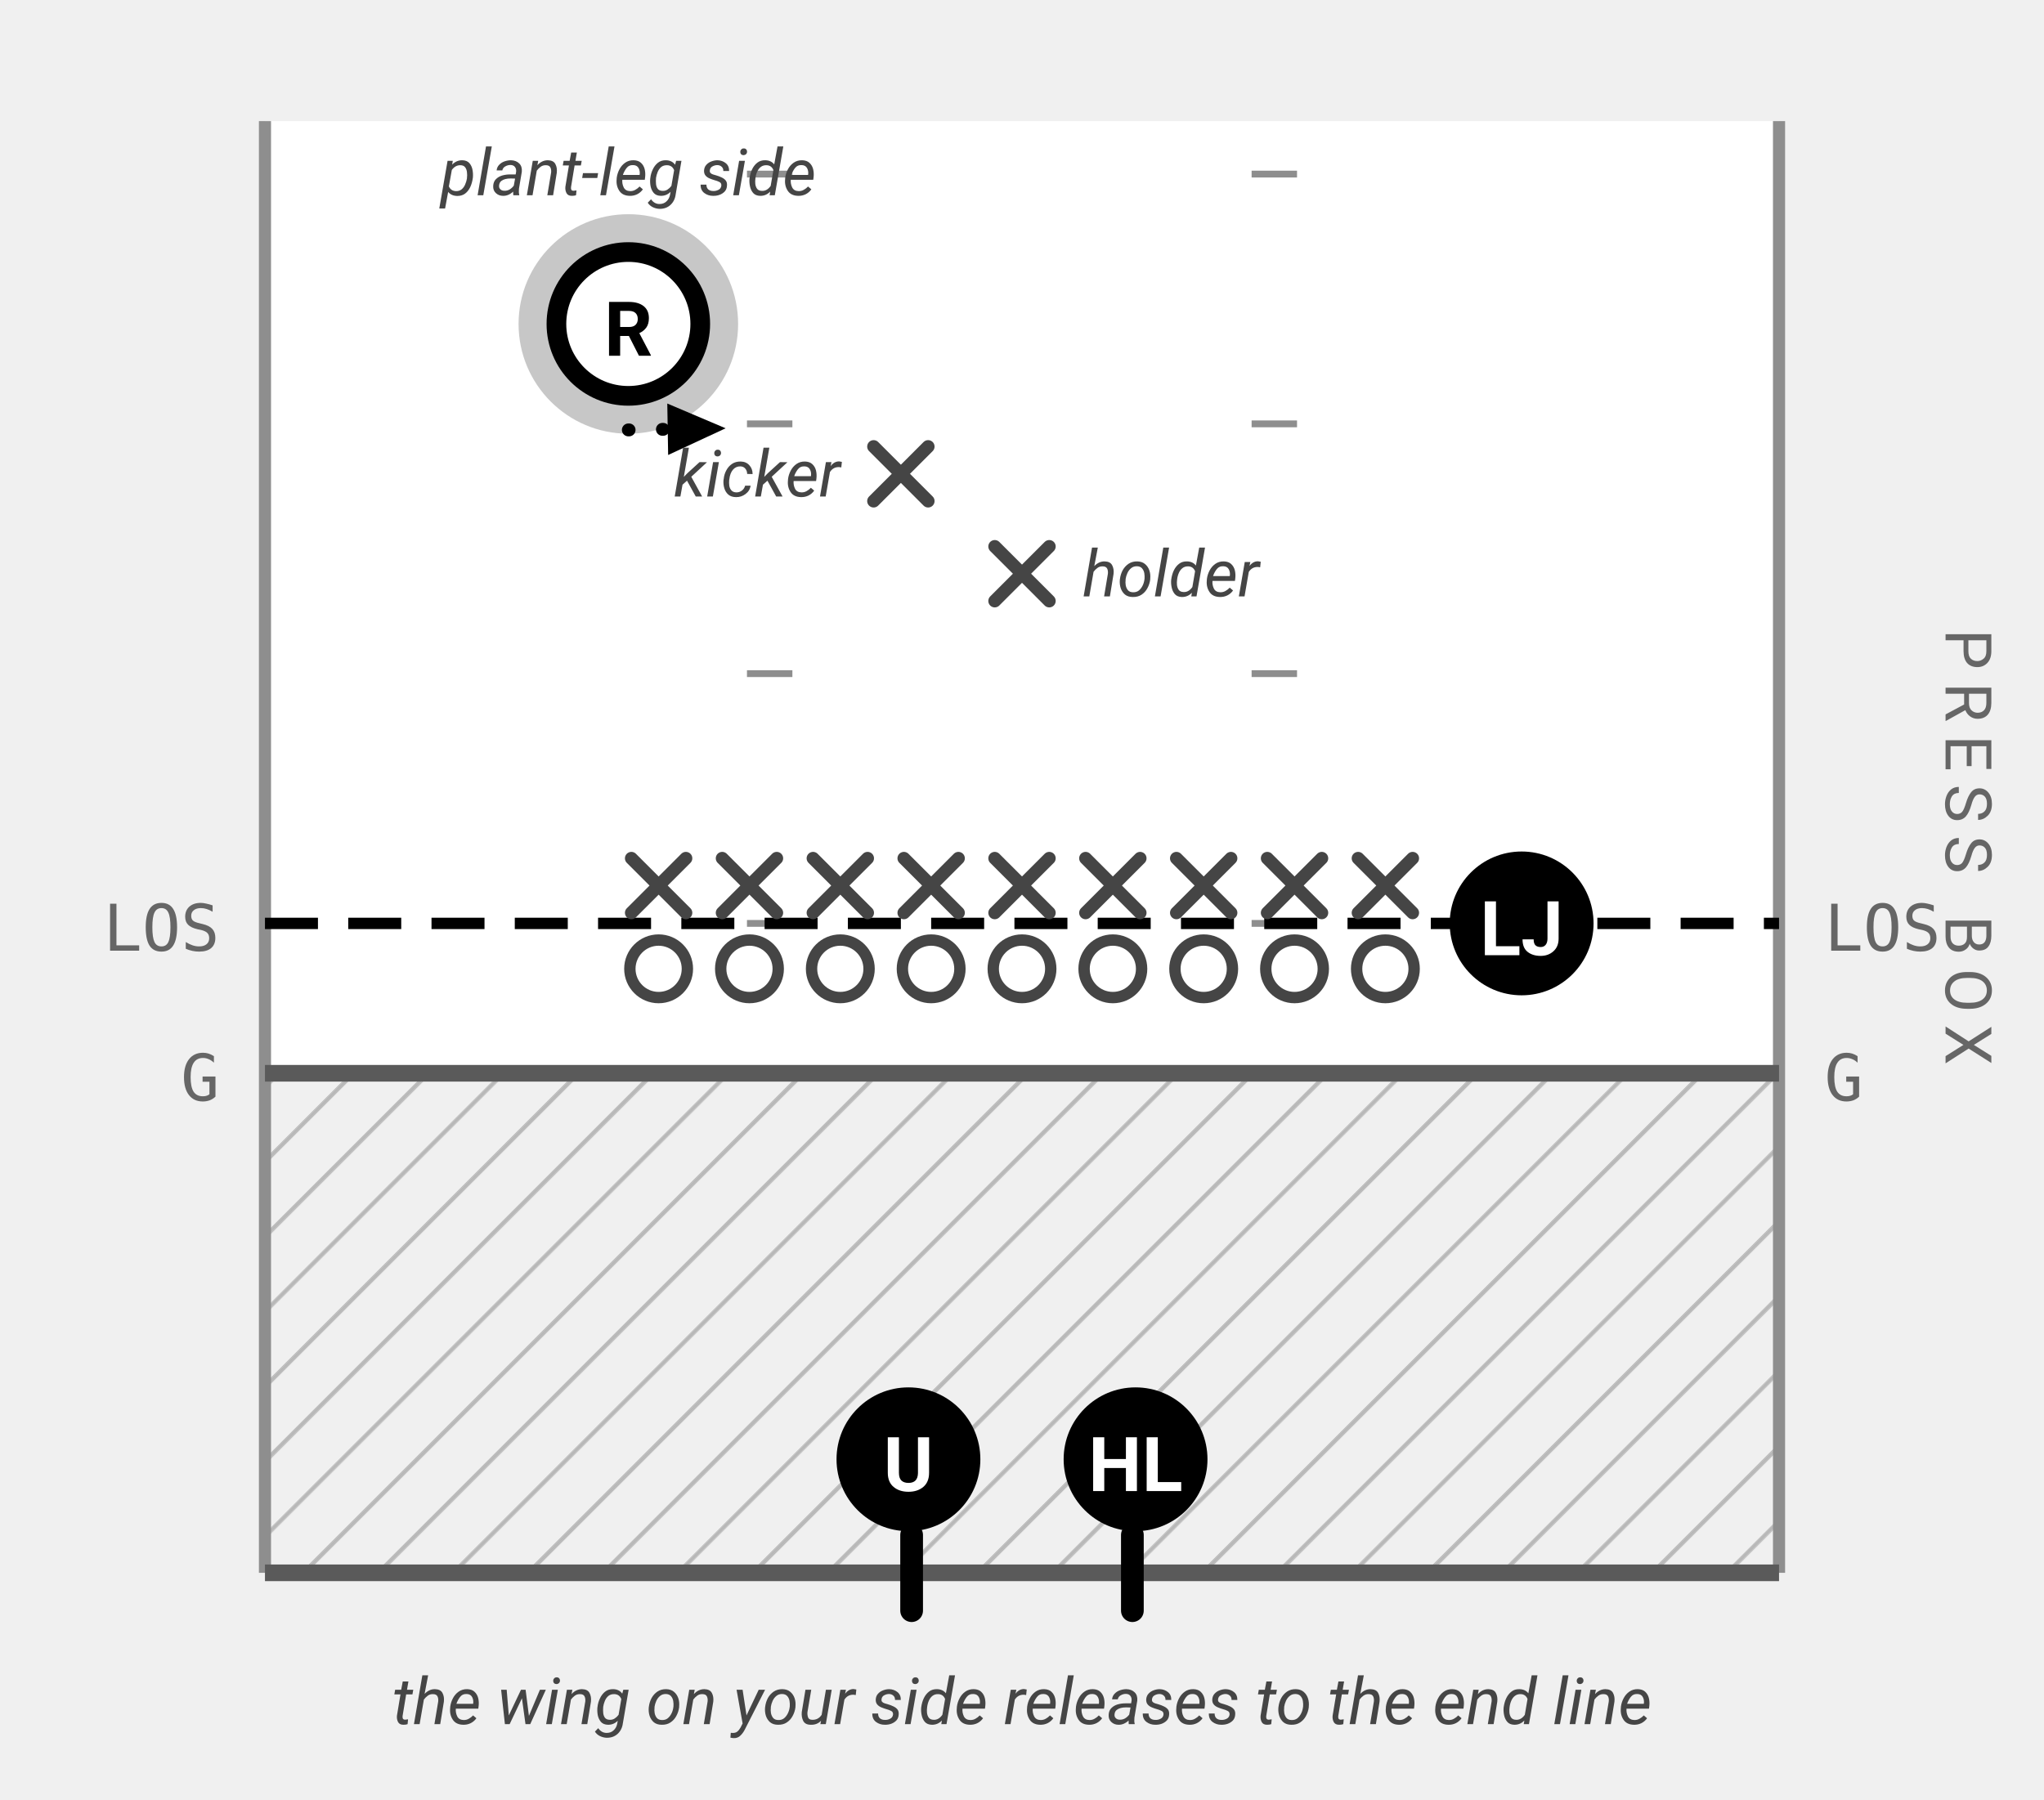
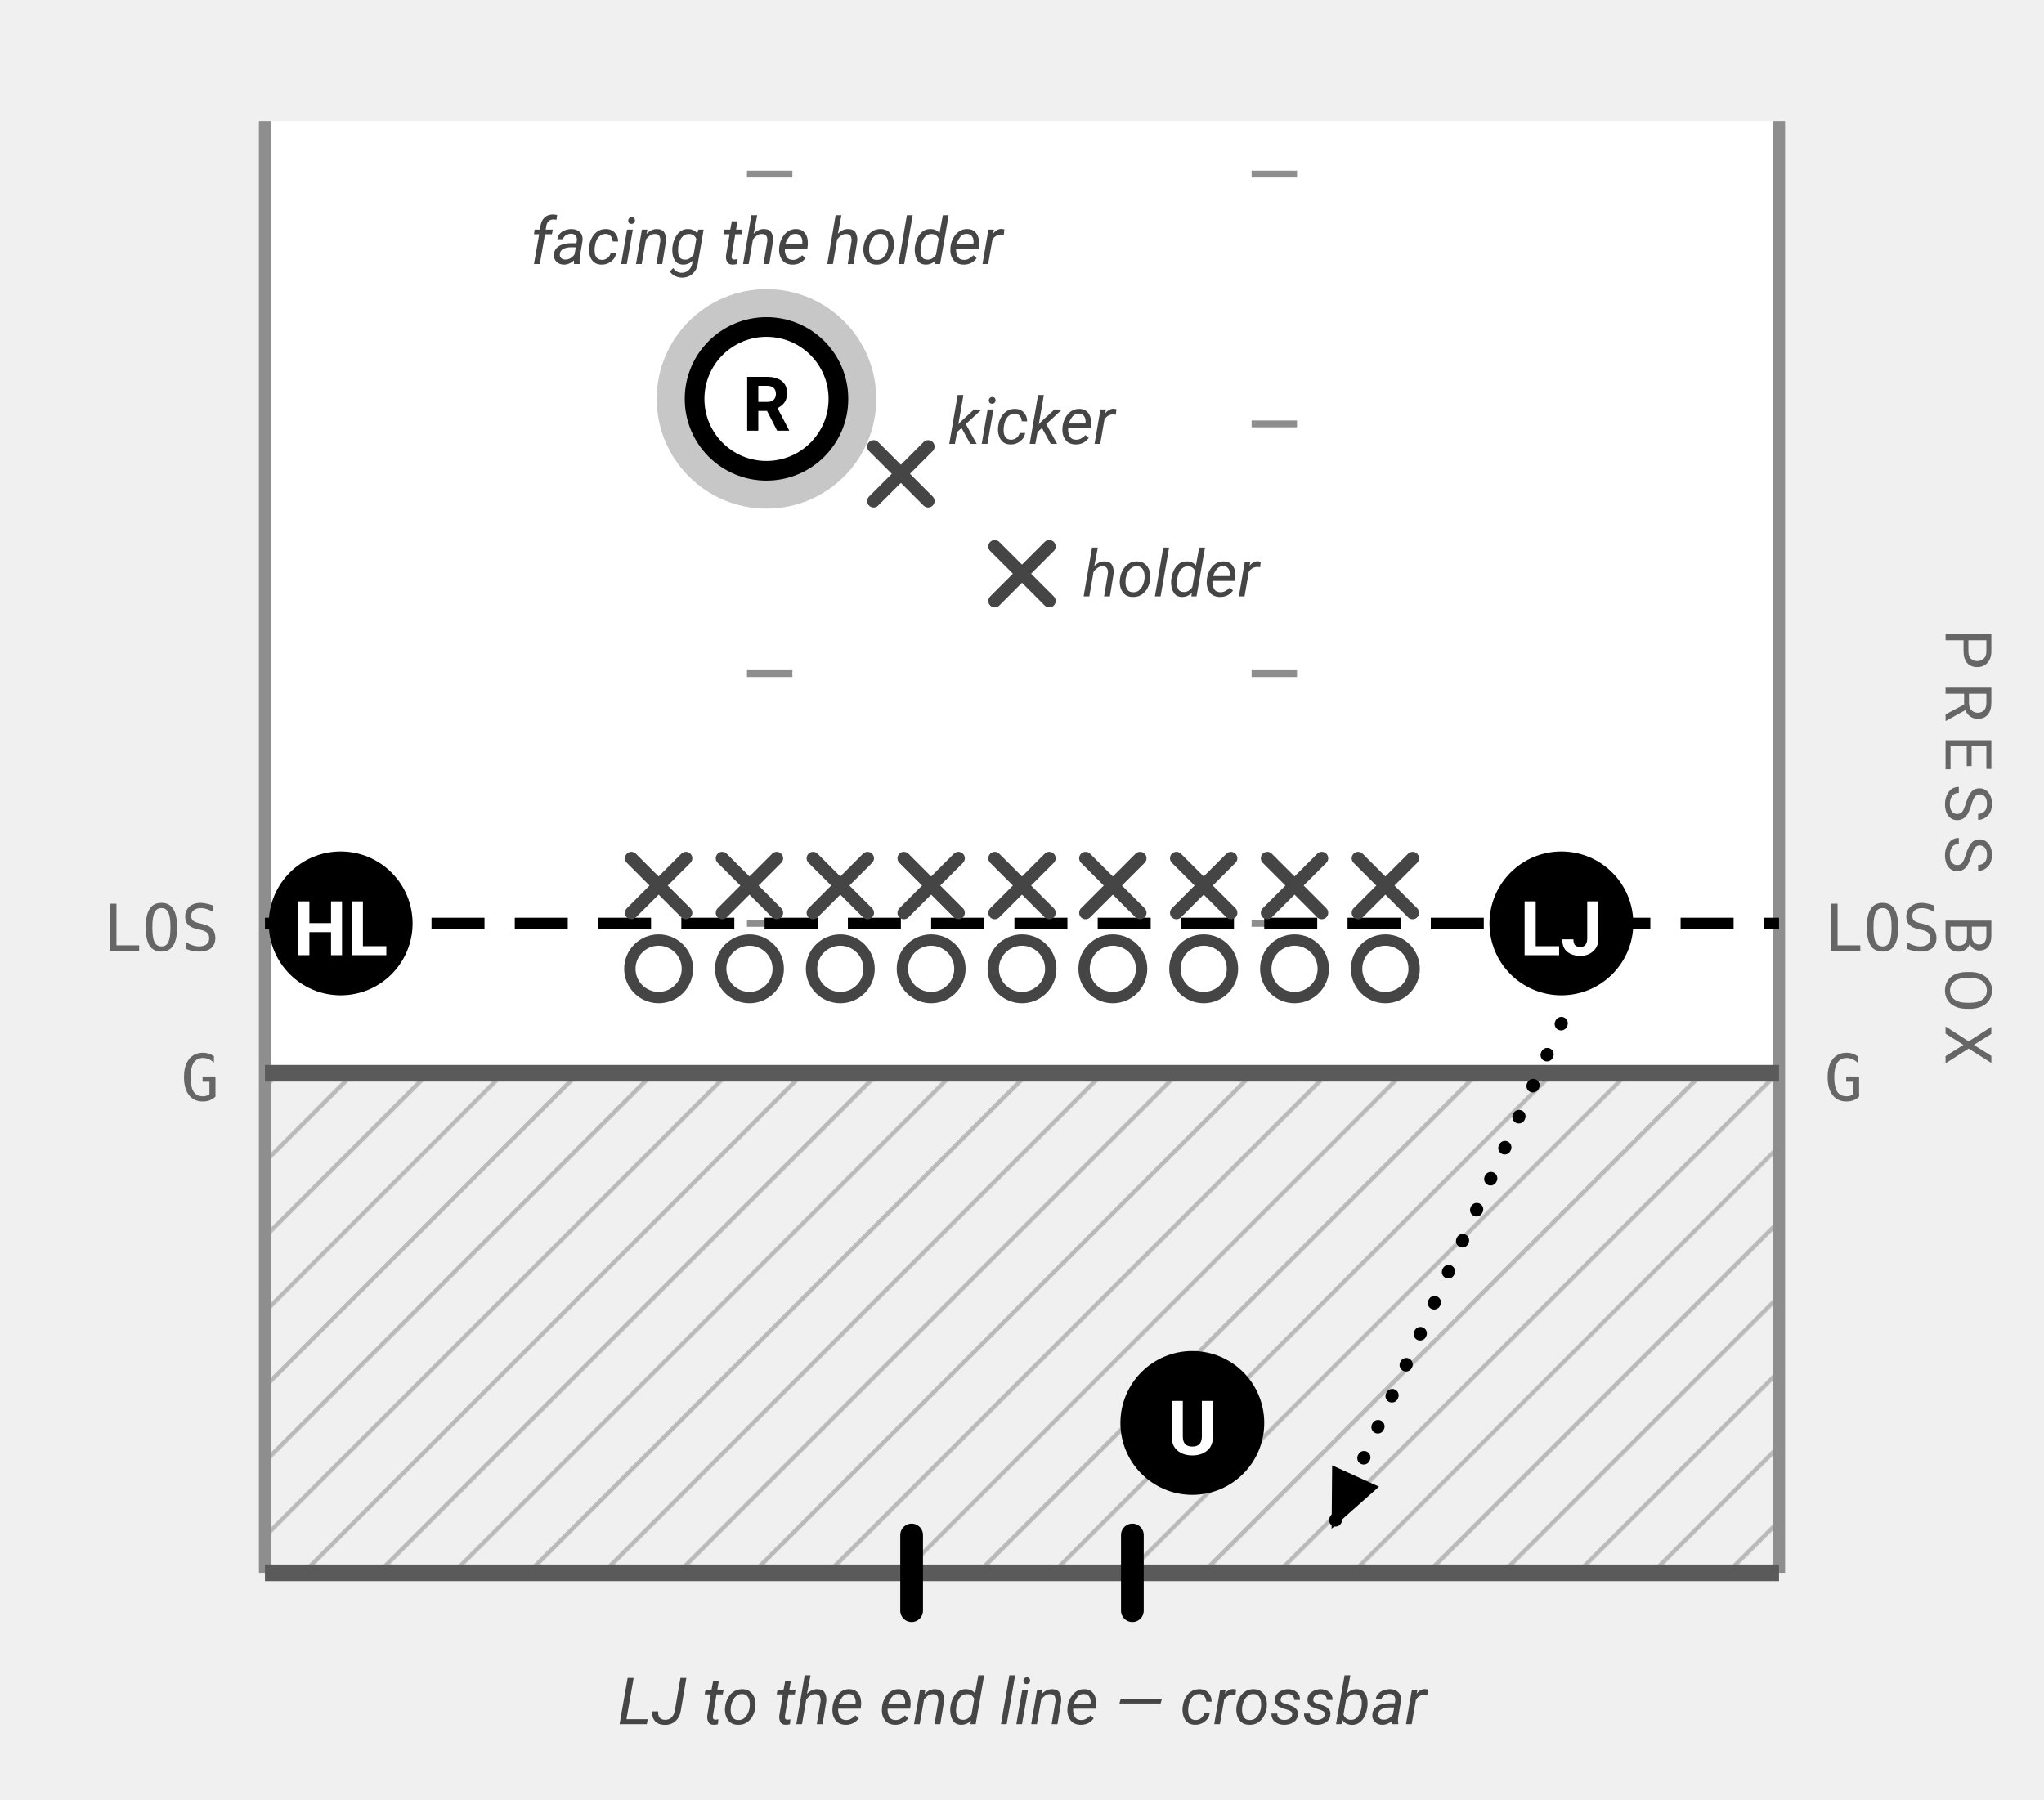
<svg xmlns="http://www.w3.org/2000/svg" viewBox="0 0 270 237.8" role="img" aria-label="Field goal and try, crew of 4">
  <style>svg{font-family:system-ui,-apple-system,"Segoe UI",Roboto,"Helvetica Neue",Arial,sans-serif}
.turf{fill:#FFFFFF}
.ez{fill:url(#hz)}
.hl{stroke:#B8B8B8;stroke-width:1.15}
.sl{stroke:#8E8E8E;stroke-width:1.6;fill:none}
.yl{stroke:#8E8E8E;stroke-width:.8;fill:none}
.gl{stroke:#5A5A5A;stroke-width:2.2;fill:none}
.rl{stroke:#000000;stroke-width:1.5;stroke-dasharray:7 4;fill:none}
.hash{stroke:#8E8E8E;stroke-width:.9}
.post{stroke:#000000;stroke-width:3;fill:none;stroke-linecap:round}
.ylab{font-family:ui-monospace,Menlo,Consolas,monospace;font-size:8.5px;fill:#666666}
.ylab.end{text-anchor:end}
.ylab.start{text-anchor:start}
.pb{font-size:8.5px;letter-spacing:.2em;fill:#666666;text-anchor:middle;text-transform:uppercase}
.kp line{stroke:#454545;stroke-width:1.7;stroke-linecap:round}
.rp{fill:none;stroke:#454545;stroke-width:1.5}
.hat-b{fill:#000000}
.hat-w{fill:#FFFFFF;stroke:#000000;stroke-width:2.6}
.halo{fill:#C7C7C7}
.mk{font-size:10px;font-weight:600;text-anchor:middle}
.mk-l{fill:#FFFFFF}
.mk-d{fill:#000000}
.mv{stroke:#000000;stroke-width:1.7;fill:none;stroke-dasharray:.1 4.4;stroke-linecap:round}
.arh{fill:#000000}
.mvlab{font-size:8.4px;fill:#454545;text-anchor:middle;font-style:italic}
.note{font-size:8.6px;fill:#454545;font-style:italic}
.note.middle{text-anchor:middle}
.note.start{text-anchor:start}
.note.end{text-anchor:end}
.flagk{fill:#000000}
.flagt{stroke:#000000;stroke-width:1.4;stroke-linecap:round}</style>
  <defs>
    <pattern id="hz" width="7" height="7" patternUnits="userSpaceOnUse" patternTransform="rotate(45)">
      <line x1="0" y1="0" x2="0" y2="7" class="hl" />
    </pattern>
    <marker id="ar" viewBox="0 0 10 10" refX="8" refY="5" markerWidth="5" markerHeight="5" orient="auto-start-reverse">
      <path d="M0,1 L9,5 L0,9 z" class="arh" />
    </marker>
  </defs>
  <rect x="35" y="16" width="200" height="125.8" class="turf" />
  <rect x="35" y="141.8" width="200" height="66" class="ez" />
  <line x1="98.67" y1="23" x2="104.67" y2="23" class="hash" />
  <line x1="165.33" y1="23" x2="171.33" y2="23" class="hash" />
  <line x1="98.67" y1="56" x2="104.67" y2="56" class="hash" />
  <line x1="165.33" y1="56" x2="171.33" y2="56" class="hash" />
  <line x1="98.67" y1="89" x2="104.67" y2="89" class="hash" />
  <line x1="165.33" y1="89" x2="171.33" y2="89" class="hash" />
  <line x1="98.67" y1="122" x2="104.67" y2="122" class="hash" />
  <line x1="165.33" y1="122" x2="171.33" y2="122" class="hash" />
  <line x1="35" y1="16" x2="35" y2="207.8" class="sl" />
  <line x1="235" y1="16" x2="235" y2="207.8" class="sl" />
  <line x1="35" y1="122" x2="235" y2="122" class="rl" />
  <text x="29" y="125.6" class="ylab end">LOS</text>
  <text x="241" y="125.6" class="ylab start">LOS</text>
  <line x1="35" y1="141.8" x2="235" y2="141.8" class="gl" />
  <text x="29" y="145.4" class="ylab end">G</text>
  <text x="241" y="145.4" class="ylab start">G</text>
  <line x1="35" y1="207.8" x2="235" y2="207.8" class="gl" />
  <line x1="120.42" y1="202.8" x2="120.42" y2="212.8" class="post" />
  <line x1="149.58" y1="202.8" x2="149.58" y2="212.8" class="post" />
  <text x="257" y="111.9" class="pb" transform="rotate(90 257 111.9)">PRESS BOX</text>
  <g class="kp">
    <line x1="83.4" y1="113.4" x2="90.6" y2="120.6" />
    <line x1="83.4" y1="120.6" x2="90.6" y2="113.4" />
  </g>
  <g class="kp">
    <line x1="95.4" y1="113.4" x2="102.6" y2="120.6" />
    <line x1="95.4" y1="120.6" x2="102.6" y2="113.4" />
  </g>
  <g class="kp">
    <line x1="107.4" y1="113.4" x2="114.6" y2="120.6" />
    <line x1="107.4" y1="120.6" x2="114.6" y2="113.4" />
  </g>
  <g class="kp">
    <line x1="119.4" y1="113.4" x2="126.6" y2="120.6" />
    <line x1="119.4" y1="120.6" x2="126.6" y2="113.4" />
  </g>
  <g class="kp">
    <line x1="131.4" y1="113.4" x2="138.6" y2="120.6" />
    <line x1="131.4" y1="120.6" x2="138.6" y2="113.4" />
  </g>
  <g class="kp">
    <line x1="143.4" y1="113.4" x2="150.6" y2="120.6" />
    <line x1="143.4" y1="120.6" x2="150.6" y2="113.4" />
  </g>
  <g class="kp">
    <line x1="155.4" y1="113.4" x2="162.6" y2="120.6" />
    <line x1="155.4" y1="120.6" x2="162.6" y2="113.4" />
  </g>
  <g class="kp">
    <line x1="167.4" y1="113.4" x2="174.6" y2="120.6" />
    <line x1="167.4" y1="120.6" x2="174.6" y2="113.4" />
  </g>
  <g class="kp">
    <line x1="179.4" y1="113.4" x2="186.6" y2="120.6" />
    <line x1="179.4" y1="120.6" x2="186.6" y2="113.4" />
  </g>
  <g class="kp">
    <line x1="131.4" y1="72.2" x2="138.6" y2="79.4" />
    <line x1="131.4" y1="79.4" x2="138.6" y2="72.2" />
  </g>
  <g class="kp">
    <line x1="115.4" y1="59" x2="122.6" y2="66.2" />
    <line x1="115.4" y1="66.2" x2="122.6" y2="59" />
  </g>
  <circle cx="87" cy="128" r="3.8" class="rp" />
  <circle cx="99" cy="128" r="3.8" class="rp" />
  <circle cx="111" cy="128" r="3.8" class="rp" />
  <circle cx="123" cy="128" r="3.8" class="rp" />
  <circle cx="135" cy="128" r="3.8" class="rp" />
  <circle cx="147" cy="128" r="3.8" class="rp" />
  <circle cx="159" cy="128" r="3.8" class="rp" />
  <circle cx="171" cy="128" r="3.8" class="rp" />
  <circle cx="183" cy="128" r="3.8" class="rp" />
  <g class="you">
-     <circle cx="83" cy="42.8" r="14.5" class="halo" />
-     <circle cx="83" cy="42.8" r="9.5" class="hat-w" />
-     <text x="83" y="47" class="mk mk-d">R</text>
+     <circle cx="101.25" cy="52.7" r="14.5" class="halo" />
+     <circle cx="101.25" cy="52.7" r="9.5" class="hat-w" />
+     <text x="101.25" y="56.9" class="mk mk-d">R</text>
  </g>
  <g>
-     <circle cx="201" cy="122" r="9.5" class="hat-b" />
-     <text x="201" y="126.2" class="mk mk-l">LJ</text>
+     <circle cx="45" cy="122" r="9.5" class="hat-b" />
+     <text x="45" y="126.2" class="mk mk-l">HL</text>
  </g>
  <g>
-     <circle cx="120" cy="192.8" r="9.5" class="hat-b" />
-     <text x="120" y="197" class="mk mk-l">U</text>
+     <circle cx="206.25" cy="122" r="9.5" class="hat-b" />
+     <text x="206.25" y="126.2" class="mk mk-l">LJ</text>
  </g>
  <g>
-     <circle cx="150" cy="192.8" r="9.5" class="hat-b" />
-     <text x="150" y="197" class="mk mk-l">HL</text>
+     <circle cx="157.5" cy="188" r="9.5" class="hat-b" />
+     <text x="157.5" y="192.2" class="mk mk-l">U</text>
  </g>
-   <path d="M 83 56.8 L 95 56.6" class="mv" marker-end="url(#ar)" />
+   <path d="M 206.25 135.2 L 176.25 201.2" class="mv" marker-end="url(#ar)" />
  <text x="143" y="78.8" class="note start">holder</text>
-   <text x="111" y="65.6" class="note end">kicker</text>
-   <text x="83" y="25.8" class="note middle">plant-leg side</text>
-   <text x="135" y="227.8" class="note middle">the wing on your side releases to the end line</text>
+   <text x="125.25" y="58.64" class="note start">kicker</text>
+   <text x="101.25" y="34.88" class="note middle">facing the holder</text>
+   <text x="135" y="227.8" class="note middle">LJ to the end line — crossbar</text>
</svg>
